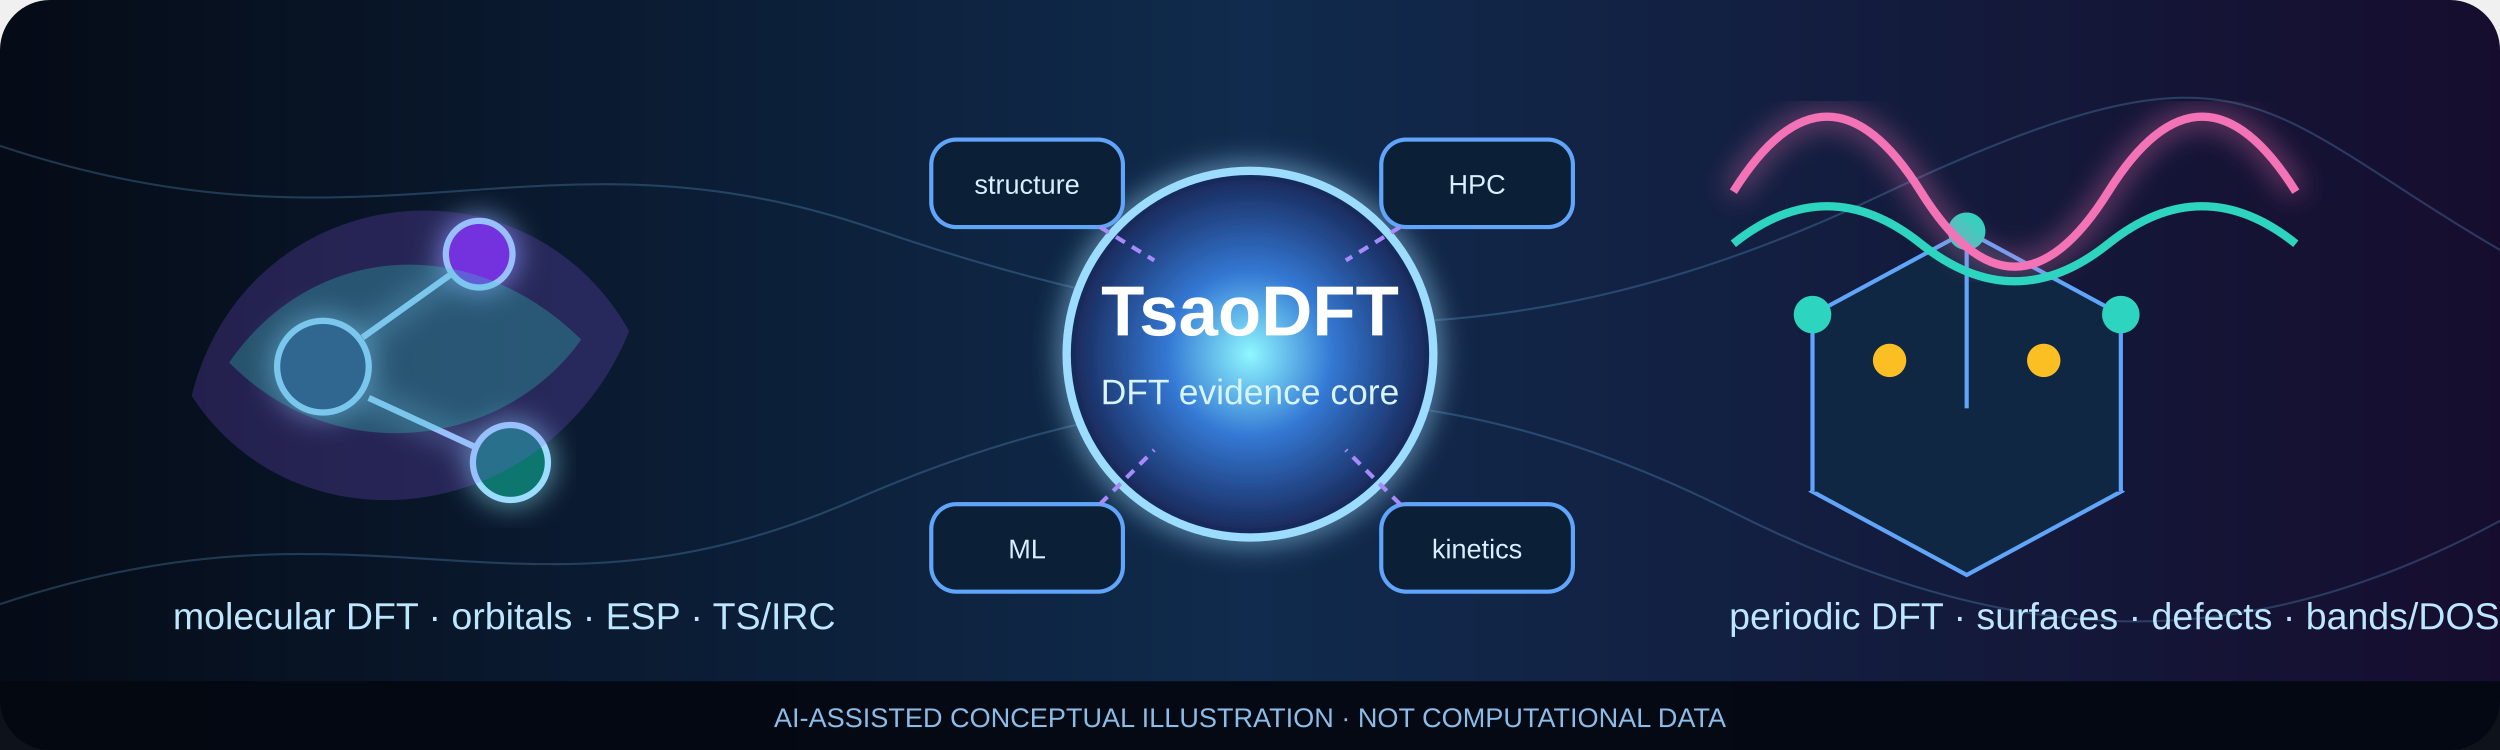
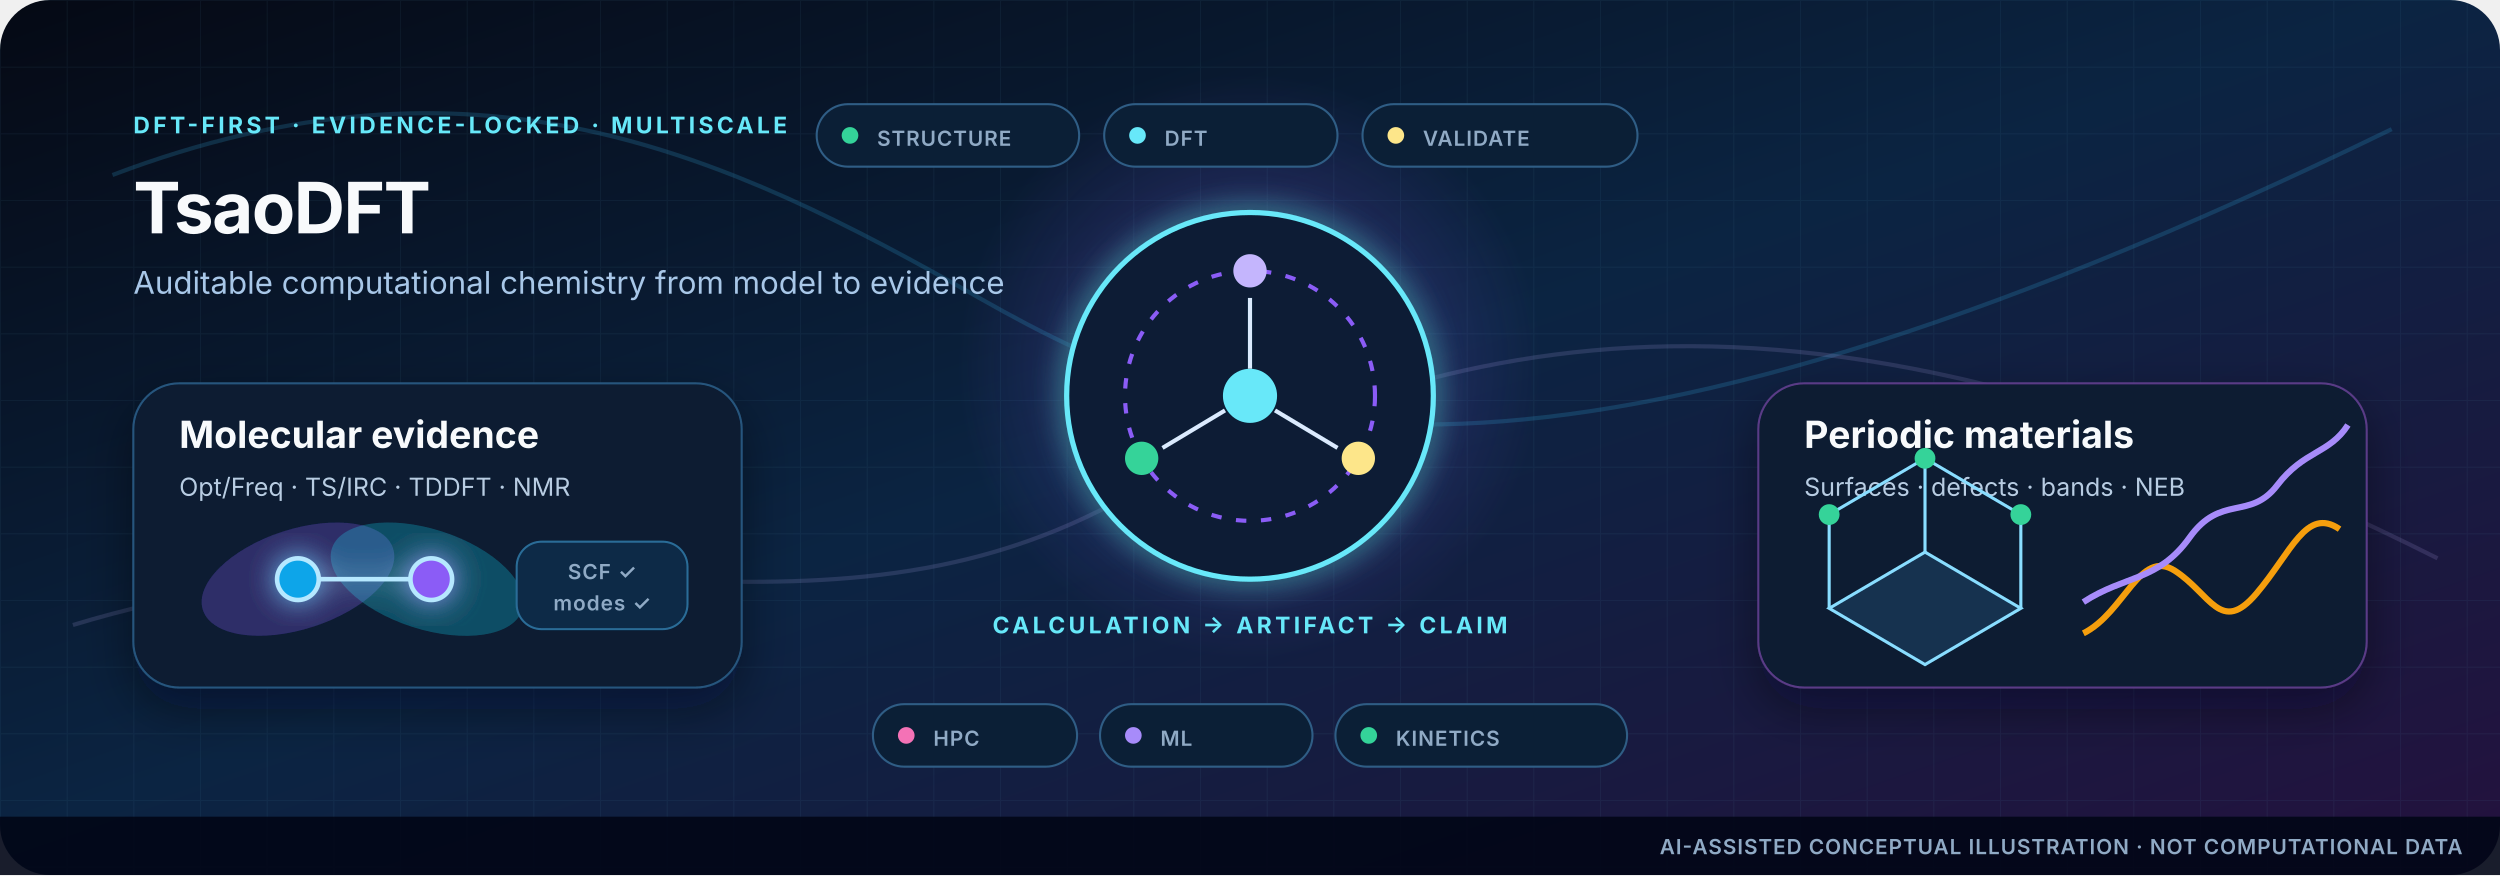
- <svg xmlns="http://www.w3.org/2000/svg" width="1200" height="360" viewBox="0 0 1200 360" role="img" aria-label="AI-assisted conceptual illustration; not computational data">
+ <svg xmlns="http://www.w3.org/2000/svg" width="1200" height="420" viewBox="0 0 1200 420" role="img" aria-label="AI-assisted conceptual illustration; not computational data">
  <defs>
-     <linearGradient id="bg" x1="0" x2="1">
-       <stop stop-color="#050b16" />
-       <stop offset=".5" stop-color="#102b4d" />
-       <stop offset="1" stop-color="#160d2e" />
+     <linearGradient id="bg" x1="0" y1="0" x2="1" y2="1">
+       <stop stop-color="#050914" />
+       <stop offset=".48" stop-color="#0b2442" />
+       <stop offset="1" stop-color="#24113e" />
    </linearGradient>
-     <radialGradient id="core">
-       <stop stop-color="#8ff7ff" />
-       <stop offset=".45" stop-color="#3478d4" />
-       <stop offset="1" stop-color="#172554" />
+     <linearGradient id="cyan" x1="0" x2="1">
+       <stop stop-color="#67e8f9" />
+       <stop offset="1" stop-color="#38bdf8" />
+     </linearGradient>
+     <linearGradient id="violet" x1="0" x2="1">
+       <stop stop-color="#c4b5fd" />
+       <stop offset="1" stop-color="#8b5cf6" />
+     </linearGradient>
+     <linearGradient id="gold" x1="0" x2="1">
+       <stop stop-color="#fde68a" />
+       <stop offset="1" stop-color="#f59e0b" />
+     </linearGradient>
+     <radialGradient id="orb">
+       <stop stop-color="#67e8f9" stop-opacity=".92" />
+       <stop offset=".45" stop-color="#8b5cf6" stop-opacity=".55" />
+       <stop offset="1" stop-color="#8b5cf6" stop-opacity="0" />
    </radialGradient>
-     <filter id="glow">
+     <filter id="glow" x="-60%" y="-60%" width="220%" height="220%">
      <feGaussianBlur stdDeviation="7" result="b" />
      <feMerge>
        <feMergeNode in="b" />
        <feMergeNode in="SourceGraphic" />
      </feMerge>
    </filter>
+     <filter id="shadow" x="-30%" y="-30%" width="160%" height="160%">
+       <feDropShadow dx="0" dy="10" stdDeviation="12" flood-color="#020617" flood-opacity=".42" />
+     </filter>
+     <pattern id="grid" width="32" height="32" patternUnits="userSpaceOnUse">
+       <path d="M32 0H0V32" fill="none" stroke="#7dd3fc" stroke-opacity=".055" />
+     </pattern>
+     <style>
+     .title{font:700 34px Inter,Arial,sans-serif;fill:#f8fafc;letter-spacing:-.7px}
+     .sub{font:400 15px Inter,Arial,sans-serif;fill:#a8c7e8}
+     .kicker{font:700 11px Inter,Arial,sans-serif;fill:#67e8f9;letter-spacing:1.6px}
+     .h{font:700 18px Inter,Arial,sans-serif;fill:#f8fafc}
+     .b{font:400 12px Inter,Arial,sans-serif;fill:#b8cce2}
+     .tiny{font:600 10px Inter,Arial,sans-serif;fill:#90aac5;letter-spacing:.45px}
+     .pill{fill:#0b1f36;stroke:#2f5d85;stroke-width:1}
+   </style>
  </defs>
-   <rect width="1200" height="360" rx="24" fill="url(#bg)" />
-   <g opacity=".23" stroke="#76c7ff">
-     <path d="M0 290 C180 230 250 310 410 240 S700 180 830 245 S1070 320 1200 250" fill="none" />
-     <path d="M0 70 C180 130 260 55 420 110 S720 180 900 95 S1080 50 1200 120" fill="none" />
+   <rect width="1200" height="420" rx="24" fill="url(#bg)" />
+   <rect width="1200" height="420" rx="24" fill="url(#grid)" />
+   <circle cx="600" cy="176" r="140" fill="url(#orb)" opacity=".36" />
+   <path d="M54 84C228 18 347 73 470 143S739 261 1148 62" fill="none" stroke="#38bdf8" stroke-opacity=".18" stroke-width="2" />
+   <path d="M35 300C236 239 378 320 528 245S844 104 1170 268" fill="none" stroke="#c4b5fd" stroke-opacity=".15" stroke-width="2" />
+   <text x="64" y="64" class="kicker">DFT-FIRST · EVIDENCE-LOCKED · MULTISCALE</text>
+   <text x="64" y="112" class="title" font-size="42">TsaoDFT</text>
+   <text x="64" y="141" class="sub">Auditable computational chemistry from model to evidence</text>
+   <g filter="url(#shadow)">
+     <rect x="64" y="184" width="292" height="146" rx="22" fill="#081a30" stroke="#28557d" />
+     <text x="86" y="215" class="h">Molecular evidence</text>
+     <text x="86" y="238" class="b">Opt/Freq · TS/IRC · TDDFT · NMR</text>
+     <ellipse cx="143" cy="278" rx="48" ry="24" fill="#8b5cf6" opacity=".28" transform="rotate(-18 143 278)" />
+     <ellipse cx="205" cy="278" rx="48" ry="24" fill="#22d3ee" opacity=".28" transform="rotate(18 205 278)" />
+     <g stroke="#b6e8ff" stroke-width="2.2" filter="url(#glow)">
+       <line x1="151" y1="278" x2="198" y2="278" />
+       <circle cx="143" cy="278" r="10" fill="#0ea5e9" />
+       <circle cx="207" cy="278" r="10" fill="#8b5cf6" />
+     </g>
+     <rect x="248" y="260" width="82" height="42" rx="12" fill="#0a2946" stroke="#2b6c97" />
+     <text x="289" y="278" text-anchor="middle" class="tiny">SCF ✓</text>
+     <text x="289" y="293" text-anchor="middle" class="tiny">modes ✓</text>
  </g>
-   <g filter="url(#glow)" stroke="#9bdcff" stroke-width="3">
-     <circle cx="155" cy="176" r="22" fill="#12365f" />
-     <circle cx="230" cy="122" r="16" fill="#6d28d9" />
-     <circle cx="245" cy="222" r="18" fill="#0f766e" />
-     <line x1="174" y1="162" x2="216" y2="132" />
-     <line x1="177" y1="191" x2="229" y2="215" />
+   <g filter="url(#glow)">
+     <circle cx="600" cy="190" r="88" fill="#081d34" stroke="#67e8f9" stroke-width="2.5" />
+     <circle cx="600" cy="190" r="60" fill="none" stroke="#8b5cf6" stroke-width="2" stroke-dasharray="5 7" />
+     <circle cx="600" cy="190" r="13" fill="#67e8f9" />
+     <circle cx="600" cy="130" r="8" fill="#c4b5fd" />
+     <circle cx="652" cy="220" r="8" fill="#fde68a" />
+     <circle cx="548" cy="220" r="8" fill="#34d399" />
+     <path d="M600 143V177M612 197L642 215M588 197L558 215" stroke="#dbeafe" stroke-width="2" />
  </g>
-   <path d="M92 190 C118 86 252 70 302 159 C263 254 142 267 92 190Z" fill="#8b5cf6" opacity=".22" />
-   <path d="M110 174 C150 116 226 111 279 163 C242 215 161 226 110 174Z" fill="#2dd4bf" opacity=".28" />
-   <text x="83" y="302" fill="#bde7ff" font-family="Arial" font-size="18">molecular DFT · orbitals · ESP · TS/IRC</text>
-   <circle cx="600" cy="170" r="88" fill="url(#core)" stroke="#9bdcff" stroke-width="4" filter="url(#glow)" />
-   <text x="600" y="161" text-anchor="middle" fill="#ffffff" font-family="Arial" font-weight="700" font-size="34">TsaoDFT</text>
-   <text x="600" y="194" text-anchor="middle" fill="#d8f5ff" font-family="Arial" font-size="17">DFT evidence core</text>
-   <g fill="#0b1f36" stroke="#60a5fa" stroke-width="2">
-     <rect x="447" y="67" width="92" height="42" rx="12" />
-     <rect x="663" y="67" width="92" height="42" rx="12" />
-     <rect x="447" y="242" width="92" height="42" rx="12" />
-     <rect x="663" y="242" width="92" height="42" rx="12" />
+   <text x="600" y="304" text-anchor="middle" class="kicker">CALCULATION → ARTIFACT → CLAIM</text>
+   <g filter="url(#shadow)">
+     <rect x="844" y="184" width="292" height="146" rx="22" fill="#081a30" stroke="#5a3b86" />
+     <text x="866" y="215" class="h">Periodic materials</text>
+     <text x="866" y="238" class="b">Surfaces · defects · bands · NEB</text>
+     <g stroke="#89ddff" stroke-width="1.5">
+       <path d="M878 292l46-27 46 27-46 27z" fill="#12314f" />
+       <path d="M878 292v-45l46-27 46 27v45M924 220v45" fill="none" />
+     </g>
+     <g fill="#34d399">
+       <circle cx="878" cy="247" r="5" />
+       <circle cx="924" cy="220" r="5" />
+       <circle cx="970" cy="247" r="5" />
+     </g>
+     <path d="M1000 304C1020 294 1027 263 1044 274s22 31 39 11 24-42 40-31" fill="none" stroke="#f59e0b" stroke-width="3" />
+     <path d="M1000 289C1020 276 1036 279 1051 258s29-8 42-25 25-15 34-29" fill="none" stroke="#a78bfa" stroke-width="3" />
  </g>
-   <g fill="#d9efff" font-family="Arial" font-size="13" text-anchor="middle">
-     <text x="493" y="93">structure</text>
-     <text x="709" y="93">HPC</text>
-     <text x="493" y="268">ML</text>
-     <text x="709" y="268">kinetics</text>
-   </g>
-   <g stroke="#a78bfa" stroke-width="2" stroke-dasharray="5 4">
-     <line x1="528" y1="109" x2="554" y2="125" />
-     <line x1="672" y1="109" x2="646" y2="125" />
-     <line x1="528" y1="242" x2="554" y2="216" />
-     <line x1="672" y1="242" x2="646" y2="216" />
-   </g>
-   <g stroke="#60a5fa" fill="#0f2743" stroke-width="2">
-     <path d="M870 236 L944 196 L1018 236 L944 276 Z" />
-     <path d="M870 236 V151 L944 111 L1018 151 V236" />
-     <path d="M944 111 V196" />
-   </g>
-   <g fill="#2dd4bf">
-     <circle cx="870" cy="151" r="9" />
-     <circle cx="944" cy="111" r="9" />
-     <circle cx="1018" cy="151" r="9" />
-   </g>
-   <g fill="#fbbf24">
-     <circle cx="907" cy="173" r="8" />
-     <circle cx="981" cy="173" r="8" />
-   </g>
-   <path d="M832 92 q45-72 90 0 t90 0 t90 0" fill="none" stroke="#f472b6" stroke-width="4" filter="url(#glow)" />
-   <path d="M832 117 q45-36 90 0 t90 0 t90 0" fill="none" stroke="#2dd4bf" stroke-width="4" />
-   <text x="830" y="302" fill="#bde7ff" font-family="Arial" font-size="18">periodic DFT · surfaces · defects · bands/DOS</text>
-   <rect y="327" width="1200" height="33" fill="#030711" opacity=".95" />
-   <text x="600" y="349" text-anchor="middle" fill="#8cbce8" font-family="Arial" font-size="13">AI-ASSISTED CONCEPTUAL ILLUSTRATION · NOT COMPUTATIONAL DATA</text>
+   <rect x="392" y="50" width="126" height="30" rx="15" class="pill" />
+   <circle cx="408" cy="65" r="4" fill="#34d399" />
+   <text x="421" y="70" class="tiny" fill="#dbeafe">STRUCTURE</text>
+   <rect x="530" y="50" width="112" height="30" rx="15" class="pill" />
+   <circle cx="546" cy="65" r="4" fill="#67e8f9" />
+   <text x="559" y="70" class="tiny" fill="#dbeafe">DFT</text>
+   <rect x="654" y="50" width="132" height="30" rx="15" class="pill" />
+   <circle cx="670" cy="65" r="4" fill="#fde68a" />
+   <text x="683" y="70" class="tiny" fill="#dbeafe">VALIDATE</text>
+   <rect x="419" y="338" width="98" height="30" rx="15" class="pill" />
+   <circle cx="435" cy="353" r="4" fill="#f472b6" />
+   <text x="448" y="358" class="tiny" fill="#dbeafe">HPC</text>
+   <rect x="528" y="338" width="102" height="30" rx="15" class="pill" />
+   <circle cx="544" cy="353" r="4" fill="#a78bfa" />
+   <text x="557" y="358" class="tiny" fill="#dbeafe">ML</text>
+   <rect x="641" y="338" width="140" height="30" rx="15" class="pill" />
+   <circle cx="657" cy="353" r="4" fill="#34d399" />
+   <text x="670" y="358" class="tiny" fill="#dbeafe">KINETICS</text>
+   <rect x="0" y="392" width="1200" height="28" fill="#020617" fill-opacity=".9" />
+   <text x="1182" y="410" text-anchor="end" class="tiny" fill="#7dd3fc">AI-ASSISTED CONCEPTUAL ILLUSTRATION · NOT COMPUTATIONAL DATA</text>
</svg>
